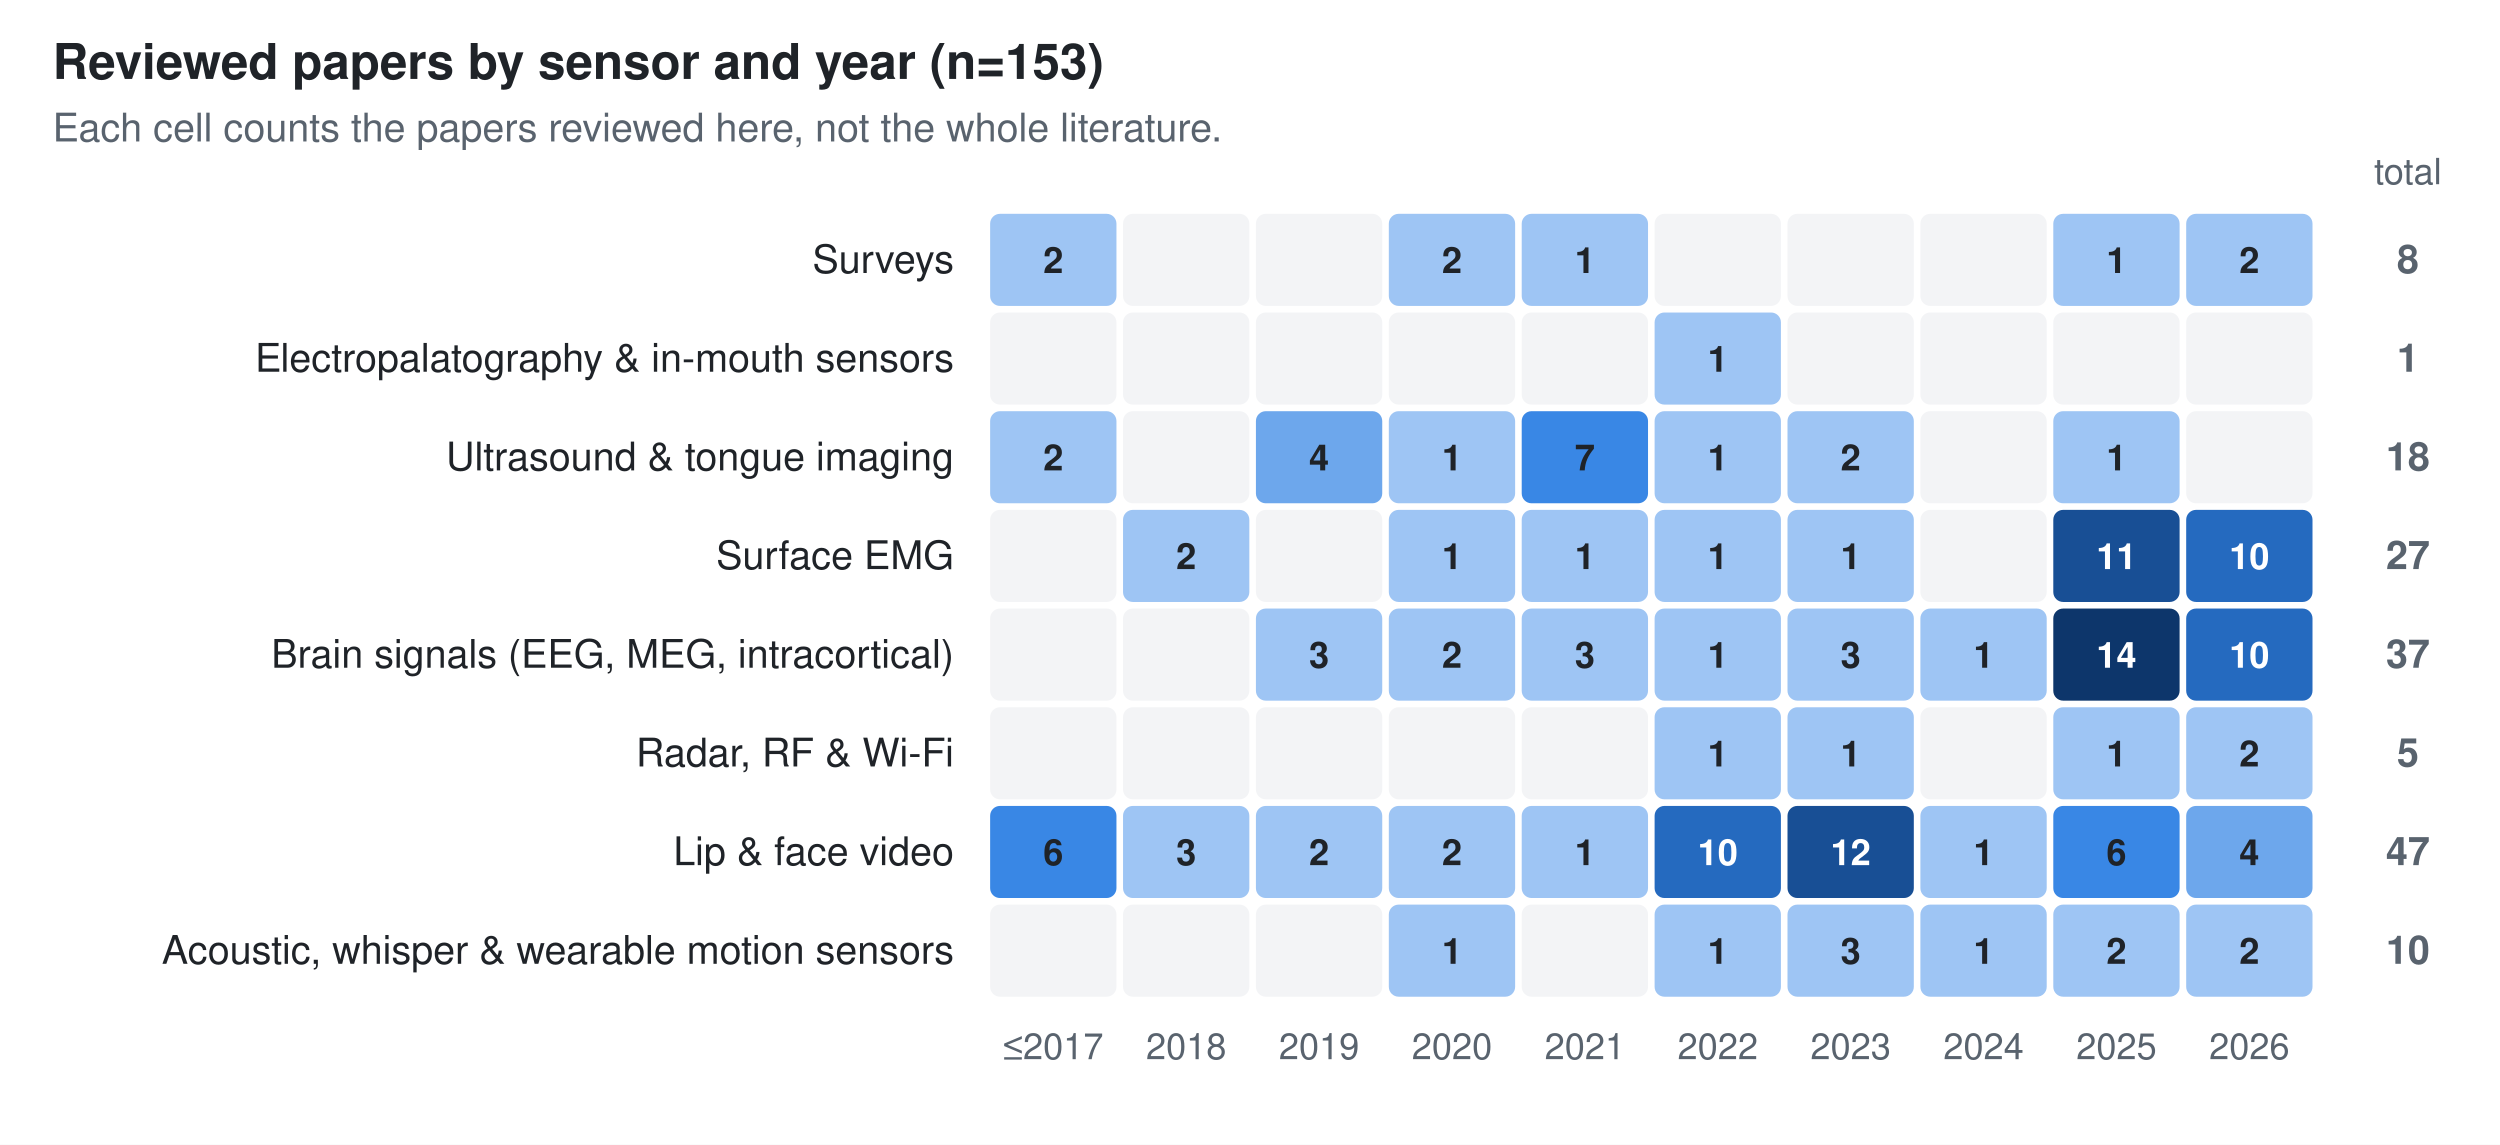
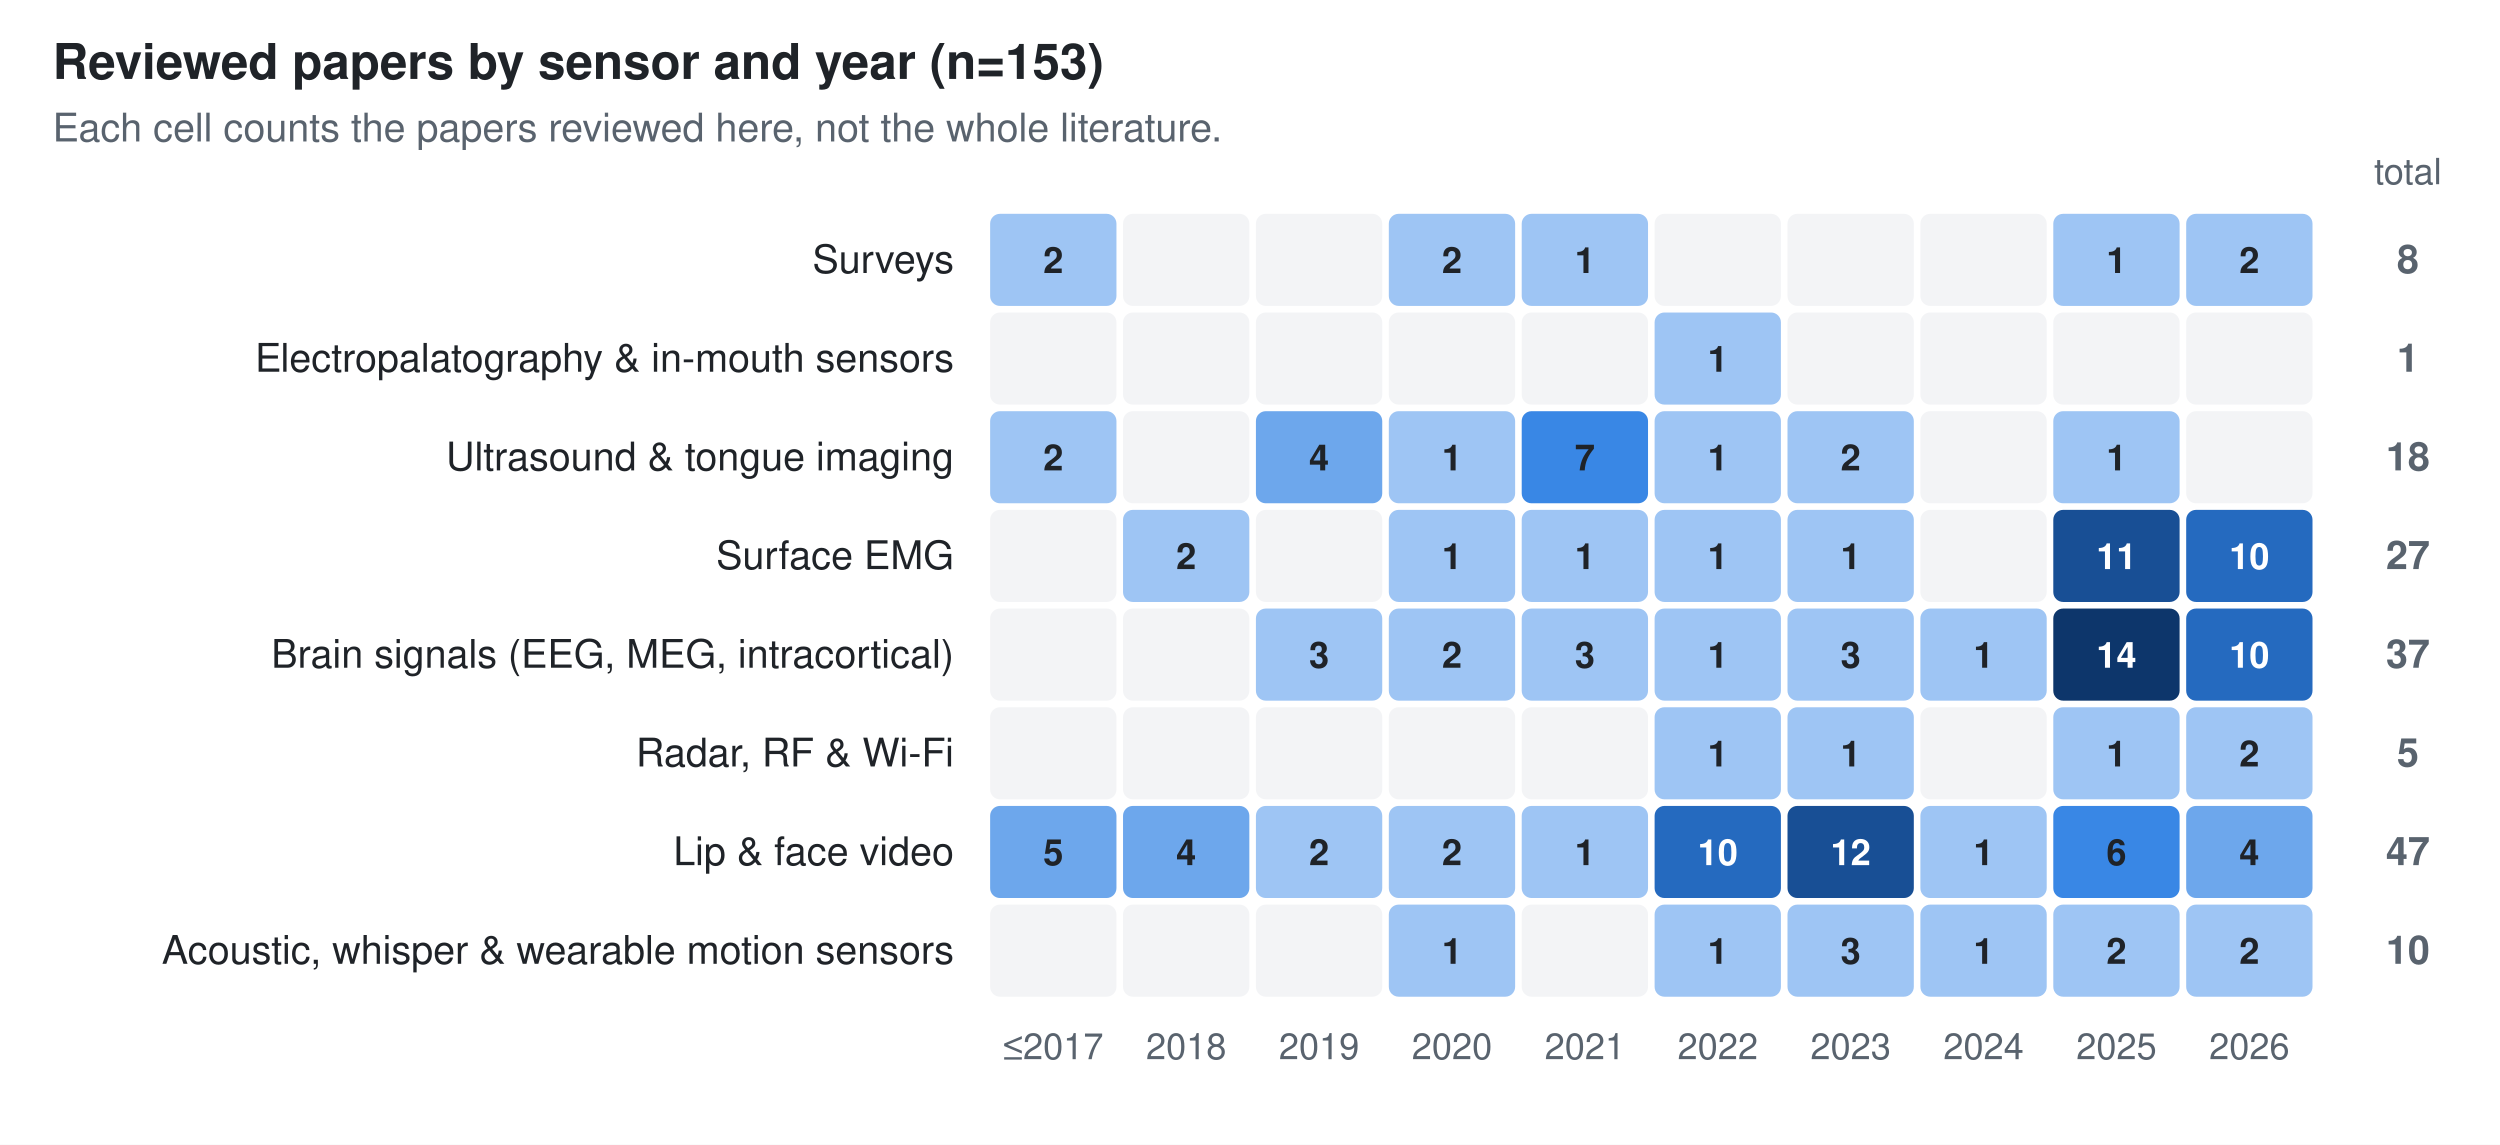
<svg xmlns="http://www.w3.org/2000/svg" width="760" height="348" viewBox="0 0 760 348" font-family="-apple-system, BlinkMacSystemFont, 'Segoe UI', Helvetica, Arial, sans-serif" role="img" aria-label="Reviewed papers by sensor and year (n=153)">
  <rect width="760" height="348" fill="#ffffff" />
  <text x="16.0" y="24.0" font-size="15" fill="#1f2328" text-anchor="start" font-weight="600">Reviewed papers by sensor and year (n=153)</text>
  <text x="16.0" y="43.0" font-size="12" fill="#59636e" text-anchor="start">Each cell counts the papers reviewed here, not the whole literature.</text>
  <text x="320.2" y="322.0" font-size="11" fill="#59636e" text-anchor="middle">≤2017</text>
  <text x="360.6" y="322.0" font-size="11" fill="#59636e" text-anchor="middle">2018</text>
  <text x="401.0" y="322.0" font-size="11" fill="#59636e" text-anchor="middle">2019</text>
  <text x="441.4" y="322.0" font-size="11" fill="#59636e" text-anchor="middle">2020</text>
  <text x="481.8" y="322.0" font-size="11" fill="#59636e" text-anchor="middle">2021</text>
  <text x="522.2" y="322.0" font-size="11" fill="#59636e" text-anchor="middle">2022</text>
  <text x="562.6" y="322.0" font-size="11" fill="#59636e" text-anchor="middle">2023</text>
  <text x="603.0" y="322.0" font-size="11" fill="#59636e" text-anchor="middle">2024</text>
  <text x="643.4" y="322.0" font-size="11" fill="#59636e" text-anchor="middle">2025</text>
  <text x="683.8" y="322.0" font-size="11" fill="#59636e" text-anchor="middle">2026</text>
  <text x="732.0" y="56.0" font-size="11" fill="#59636e" text-anchor="middle">total</text>
  <text x="290.0" y="83.0" font-size="12" fill="#1f2328" text-anchor="end">Surveys</text>
  <rect x="301.0" y="65.0" width="38.4" height="28.0" rx="3" fill="#9ec5f4" />
  <text x="320.2" y="83.0" font-size="11" fill="#1f2328" text-anchor="middle" font-weight="600">2</text>
  <rect x="341.4" y="65.0" width="38.4" height="28.0" rx="3" fill="#f3f4f6" />
  <rect x="381.8" y="65.0" width="38.4" height="28.0" rx="3" fill="#f3f4f6" />
  <rect x="422.2" y="65.0" width="38.4" height="28.0" rx="3" fill="#9ec5f4" />
  <text x="441.4" y="83.0" font-size="11" fill="#1f2328" text-anchor="middle" font-weight="600">2</text>
  <rect x="462.6" y="65.0" width="38.4" height="28.0" rx="3" fill="#9ec5f4" />
  <text x="481.8" y="83.0" font-size="11" fill="#1f2328" text-anchor="middle" font-weight="600">1</text>
  <rect x="503.0" y="65.0" width="38.4" height="28.0" rx="3" fill="#f3f4f6" />
  <rect x="543.4" y="65.0" width="38.4" height="28.0" rx="3" fill="#f3f4f6" />
  <rect x="583.8" y="65.0" width="38.4" height="28.0" rx="3" fill="#f3f4f6" />
  <rect x="624.2" y="65.0" width="38.4" height="28.0" rx="3" fill="#9ec5f4" />
  <text x="643.4" y="83.0" font-size="11" fill="#1f2328" text-anchor="middle" font-weight="600">1</text>
  <rect x="664.6" y="65.0" width="38.4" height="28.0" rx="3" fill="#9ec5f4" />
  <text x="683.8" y="83.0" font-size="11" fill="#1f2328" text-anchor="middle" font-weight="600">2</text>
  <text x="732.0" y="83.0" font-size="12" fill="#59636e" text-anchor="middle" font-weight="600">8</text>
  <text x="290.0" y="113.0" font-size="12" fill="#1f2328" text-anchor="end">Electropalatography &amp; in-mouth sensors</text>
  <rect x="301.0" y="95.0" width="38.4" height="28.0" rx="3" fill="#f3f4f6" />
  <rect x="341.4" y="95.0" width="38.4" height="28.0" rx="3" fill="#f3f4f6" />
  <rect x="381.8" y="95.0" width="38.4" height="28.0" rx="3" fill="#f3f4f6" />
  <rect x="422.2" y="95.0" width="38.4" height="28.0" rx="3" fill="#f3f4f6" />
  <rect x="462.6" y="95.0" width="38.4" height="28.0" rx="3" fill="#f3f4f6" />
  <rect x="503.0" y="95.0" width="38.4" height="28.0" rx="3" fill="#9ec5f4" />
  <text x="522.2" y="113.0" font-size="11" fill="#1f2328" text-anchor="middle" font-weight="600">1</text>
  <rect x="543.4" y="95.0" width="38.4" height="28.0" rx="3" fill="#f3f4f6" />
  <rect x="583.8" y="95.0" width="38.4" height="28.0" rx="3" fill="#f3f4f6" />
  <rect x="624.2" y="95.0" width="38.4" height="28.0" rx="3" fill="#f3f4f6" />
  <rect x="664.6" y="95.0" width="38.4" height="28.0" rx="3" fill="#f3f4f6" />
  <text x="732.0" y="113.0" font-size="12" fill="#59636e" text-anchor="middle" font-weight="600">1</text>
  <text x="290.0" y="143.0" font-size="12" fill="#1f2328" text-anchor="end">Ultrasound &amp; tongue imaging</text>
  <rect x="301.0" y="125.0" width="38.4" height="28.0" rx="3" fill="#9ec5f4" />
  <text x="320.2" y="143.0" font-size="11" fill="#1f2328" text-anchor="middle" font-weight="600">2</text>
  <rect x="341.4" y="125.0" width="38.4" height="28.0" rx="3" fill="#f3f4f6" />
  <rect x="381.8" y="125.0" width="38.4" height="28.0" rx="3" fill="#6da7ec" />
  <text x="401.0" y="143.0" font-size="11" fill="#1f2328" text-anchor="middle" font-weight="600">4</text>
  <rect x="422.2" y="125.0" width="38.4" height="28.0" rx="3" fill="#9ec5f4" />
  <text x="441.4" y="143.0" font-size="11" fill="#1f2328" text-anchor="middle" font-weight="600">1</text>
  <rect x="462.6" y="125.0" width="38.4" height="28.0" rx="3" fill="#3987e5" />
  <text x="481.8" y="143.0" font-size="11" fill="#1f2328" text-anchor="middle" font-weight="600">7</text>
  <rect x="503.0" y="125.0" width="38.4" height="28.0" rx="3" fill="#9ec5f4" />
  <text x="522.2" y="143.0" font-size="11" fill="#1f2328" text-anchor="middle" font-weight="600">1</text>
  <rect x="543.4" y="125.0" width="38.4" height="28.0" rx="3" fill="#9ec5f4" />
  <text x="562.6" y="143.0" font-size="11" fill="#1f2328" text-anchor="middle" font-weight="600">2</text>
  <rect x="583.8" y="125.0" width="38.4" height="28.0" rx="3" fill="#f3f4f6" />
  <rect x="624.2" y="125.0" width="38.4" height="28.0" rx="3" fill="#9ec5f4" />
  <text x="643.4" y="143.0" font-size="11" fill="#1f2328" text-anchor="middle" font-weight="600">1</text>
  <rect x="664.6" y="125.0" width="38.4" height="28.0" rx="3" fill="#f3f4f6" />
  <text x="732.0" y="143.0" font-size="12" fill="#59636e" text-anchor="middle" font-weight="600">18</text>
  <text x="290.0" y="173.0" font-size="12" fill="#1f2328" text-anchor="end">Surface EMG</text>
  <rect x="301.0" y="155.0" width="38.4" height="28.0" rx="3" fill="#f3f4f6" />
  <rect x="341.4" y="155.0" width="38.4" height="28.0" rx="3" fill="#9ec5f4" />
  <text x="360.6" y="173.0" font-size="11" fill="#1f2328" text-anchor="middle" font-weight="600">2</text>
  <rect x="381.8" y="155.0" width="38.4" height="28.0" rx="3" fill="#f3f4f6" />
  <rect x="422.2" y="155.0" width="38.4" height="28.0" rx="3" fill="#9ec5f4" />
  <text x="441.4" y="173.0" font-size="11" fill="#1f2328" text-anchor="middle" font-weight="600">1</text>
  <rect x="462.6" y="155.0" width="38.4" height="28.0" rx="3" fill="#9ec5f4" />
  <text x="481.8" y="173.0" font-size="11" fill="#1f2328" text-anchor="middle" font-weight="600">1</text>
  <rect x="503.0" y="155.0" width="38.4" height="28.0" rx="3" fill="#9ec5f4" />
  <text x="522.2" y="173.0" font-size="11" fill="#1f2328" text-anchor="middle" font-weight="600">1</text>
  <rect x="543.4" y="155.0" width="38.4" height="28.0" rx="3" fill="#9ec5f4" />
  <text x="562.6" y="173.0" font-size="11" fill="#1f2328" text-anchor="middle" font-weight="600">1</text>
  <rect x="583.8" y="155.0" width="38.4" height="28.0" rx="3" fill="#f3f4f6" />
  <rect x="624.2" y="155.0" width="38.4" height="28.0" rx="3" fill="#184f95" />
  <text x="643.4" y="173.0" font-size="11" fill="#ffffff" text-anchor="middle" font-weight="600">11</text>
  <rect x="664.6" y="155.0" width="38.4" height="28.0" rx="3" fill="#256abf" />
  <text x="683.8" y="173.0" font-size="11" fill="#ffffff" text-anchor="middle" font-weight="600">10</text>
  <text x="732.0" y="173.0" font-size="12" fill="#59636e" text-anchor="middle" font-weight="600">27</text>
  <text x="290.0" y="203.0" font-size="12" fill="#1f2328" text-anchor="end">Brain signals (EEG, MEG, intracortical)</text>
  <rect x="301.0" y="185.0" width="38.4" height="28.0" rx="3" fill="#f3f4f6" />
  <rect x="341.4" y="185.0" width="38.4" height="28.0" rx="3" fill="#f3f4f6" />
  <rect x="381.8" y="185.0" width="38.4" height="28.0" rx="3" fill="#9ec5f4" />
  <text x="401.0" y="203.0" font-size="11" fill="#1f2328" text-anchor="middle" font-weight="600">3</text>
  <rect x="422.2" y="185.0" width="38.4" height="28.0" rx="3" fill="#9ec5f4" />
  <text x="441.4" y="203.0" font-size="11" fill="#1f2328" text-anchor="middle" font-weight="600">2</text>
  <rect x="462.6" y="185.0" width="38.4" height="28.0" rx="3" fill="#9ec5f4" />
  <text x="481.8" y="203.0" font-size="11" fill="#1f2328" text-anchor="middle" font-weight="600">3</text>
  <rect x="503.0" y="185.0" width="38.4" height="28.0" rx="3" fill="#9ec5f4" />
  <text x="522.2" y="203.0" font-size="11" fill="#1f2328" text-anchor="middle" font-weight="600">1</text>
  <rect x="543.4" y="185.0" width="38.4" height="28.0" rx="3" fill="#9ec5f4" />
  <text x="562.6" y="203.0" font-size="11" fill="#1f2328" text-anchor="middle" font-weight="600">3</text>
  <rect x="583.8" y="185.0" width="38.4" height="28.0" rx="3" fill="#9ec5f4" />
  <text x="603.0" y="203.0" font-size="11" fill="#1f2328" text-anchor="middle" font-weight="600">1</text>
  <rect x="624.2" y="185.0" width="38.4" height="28.0" rx="3" fill="#0d366b" />
  <text x="643.4" y="203.0" font-size="11" fill="#ffffff" text-anchor="middle" font-weight="600">14</text>
  <rect x="664.6" y="185.0" width="38.4" height="28.0" rx="3" fill="#256abf" />
  <text x="683.8" y="203.0" font-size="11" fill="#ffffff" text-anchor="middle" font-weight="600">10</text>
  <text x="732.0" y="203.0" font-size="12" fill="#59636e" text-anchor="middle" font-weight="600">37</text>
  <text x="290.0" y="233.0" font-size="12" fill="#1f2328" text-anchor="end">Radar, RF &amp; Wi-Fi</text>
  <rect x="301.0" y="215.0" width="38.4" height="28.0" rx="3" fill="#f3f4f6" />
  <rect x="341.4" y="215.0" width="38.4" height="28.0" rx="3" fill="#f3f4f6" />
  <rect x="381.8" y="215.0" width="38.4" height="28.0" rx="3" fill="#f3f4f6" />
  <rect x="422.2" y="215.0" width="38.4" height="28.0" rx="3" fill="#f3f4f6" />
  <rect x="462.6" y="215.0" width="38.4" height="28.0" rx="3" fill="#f3f4f6" />
  <rect x="503.0" y="215.0" width="38.4" height="28.0" rx="3" fill="#9ec5f4" />
  <text x="522.2" y="233.0" font-size="11" fill="#1f2328" text-anchor="middle" font-weight="600">1</text>
  <rect x="543.4" y="215.0" width="38.4" height="28.0" rx="3" fill="#9ec5f4" />
  <text x="562.6" y="233.0" font-size="11" fill="#1f2328" text-anchor="middle" font-weight="600">1</text>
  <rect x="583.8" y="215.0" width="38.4" height="28.0" rx="3" fill="#f3f4f6" />
  <rect x="624.2" y="215.0" width="38.4" height="28.0" rx="3" fill="#9ec5f4" />
  <text x="643.4" y="233.0" font-size="11" fill="#1f2328" text-anchor="middle" font-weight="600">1</text>
  <rect x="664.6" y="215.0" width="38.4" height="28.0" rx="3" fill="#9ec5f4" />
  <text x="683.8" y="233.0" font-size="11" fill="#1f2328" text-anchor="middle" font-weight="600">2</text>
  <text x="732.0" y="233.0" font-size="12" fill="#59636e" text-anchor="middle" font-weight="600">5</text>
  <text x="290.0" y="263.0" font-size="12" fill="#1f2328" text-anchor="end">Lip &amp; face video</text>
-   <rect x="301.0" y="245.0" width="38.4" height="28.0" rx="3" fill="#3987e5" />
-   <text x="320.2" y="263.0" font-size="11" fill="#1f2328" text-anchor="middle" font-weight="600">6</text>
-   <rect x="341.4" y="245.0" width="38.4" height="28.0" rx="3" fill="#9ec5f4" />
-   <text x="360.6" y="263.0" font-size="11" fill="#1f2328" text-anchor="middle" font-weight="600">3</text>
+   <rect x="301.0" y="245.0" width="38.4" height="28.0" rx="3" fill="#6da7ec" />
+   <text x="320.2" y="263.0" font-size="11" fill="#1f2328" text-anchor="middle" font-weight="600">5</text>
+   <rect x="341.4" y="245.0" width="38.4" height="28.0" rx="3" fill="#6da7ec" />
+   <text x="360.6" y="263.0" font-size="11" fill="#1f2328" text-anchor="middle" font-weight="600">4</text>
  <rect x="381.8" y="245.0" width="38.4" height="28.0" rx="3" fill="#9ec5f4" />
  <text x="401.0" y="263.0" font-size="11" fill="#1f2328" text-anchor="middle" font-weight="600">2</text>
  <rect x="422.2" y="245.0" width="38.4" height="28.0" rx="3" fill="#9ec5f4" />
  <text x="441.4" y="263.0" font-size="11" fill="#1f2328" text-anchor="middle" font-weight="600">2</text>
  <rect x="462.6" y="245.0" width="38.4" height="28.0" rx="3" fill="#9ec5f4" />
  <text x="481.8" y="263.0" font-size="11" fill="#1f2328" text-anchor="middle" font-weight="600">1</text>
  <rect x="503.0" y="245.0" width="38.4" height="28.0" rx="3" fill="#256abf" />
  <text x="522.2" y="263.0" font-size="11" fill="#ffffff" text-anchor="middle" font-weight="600">10</text>
  <rect x="543.4" y="245.0" width="38.4" height="28.0" rx="3" fill="#184f95" />
  <text x="562.6" y="263.0" font-size="11" fill="#ffffff" text-anchor="middle" font-weight="600">12</text>
  <rect x="583.8" y="245.0" width="38.4" height="28.0" rx="3" fill="#9ec5f4" />
  <text x="603.0" y="263.0" font-size="11" fill="#1f2328" text-anchor="middle" font-weight="600">1</text>
  <rect x="624.2" y="245.0" width="38.4" height="28.0" rx="3" fill="#3987e5" />
  <text x="643.4" y="263.0" font-size="11" fill="#1f2328" text-anchor="middle" font-weight="600">6</text>
  <rect x="664.6" y="245.0" width="38.4" height="28.0" rx="3" fill="#6da7ec" />
  <text x="683.8" y="263.0" font-size="11" fill="#1f2328" text-anchor="middle" font-weight="600">4</text>
  <text x="732.0" y="263.0" font-size="12" fill="#59636e" text-anchor="middle" font-weight="600">47</text>
  <text x="290.0" y="293.0" font-size="12" fill="#1f2328" text-anchor="end">Acoustic, whisper &amp; wearable motion sensors</text>
  <rect x="301.0" y="275.0" width="38.4" height="28.0" rx="3" fill="#f3f4f6" />
  <rect x="341.4" y="275.0" width="38.4" height="28.0" rx="3" fill="#f3f4f6" />
  <rect x="381.8" y="275.0" width="38.4" height="28.0" rx="3" fill="#f3f4f6" />
  <rect x="422.2" y="275.0" width="38.4" height="28.0" rx="3" fill="#9ec5f4" />
  <text x="441.4" y="293.0" font-size="11" fill="#1f2328" text-anchor="middle" font-weight="600">1</text>
  <rect x="462.6" y="275.0" width="38.4" height="28.0" rx="3" fill="#f3f4f6" />
  <rect x="503.0" y="275.0" width="38.4" height="28.0" rx="3" fill="#9ec5f4" />
  <text x="522.2" y="293.0" font-size="11" fill="#1f2328" text-anchor="middle" font-weight="600">1</text>
  <rect x="543.4" y="275.0" width="38.4" height="28.0" rx="3" fill="#9ec5f4" />
  <text x="562.6" y="293.0" font-size="11" fill="#1f2328" text-anchor="middle" font-weight="600">3</text>
  <rect x="583.8" y="275.0" width="38.4" height="28.0" rx="3" fill="#9ec5f4" />
  <text x="603.0" y="293.0" font-size="11" fill="#1f2328" text-anchor="middle" font-weight="600">1</text>
  <rect x="624.2" y="275.0" width="38.4" height="28.0" rx="3" fill="#9ec5f4" />
  <text x="643.4" y="293.0" font-size="11" fill="#1f2328" text-anchor="middle" font-weight="600">2</text>
  <rect x="664.6" y="275.0" width="38.4" height="28.0" rx="3" fill="#9ec5f4" />
  <text x="683.8" y="293.0" font-size="11" fill="#1f2328" text-anchor="middle" font-weight="600">2</text>
  <text x="732.0" y="293.0" font-size="12" fill="#59636e" text-anchor="middle" font-weight="600">10</text>
</svg>
